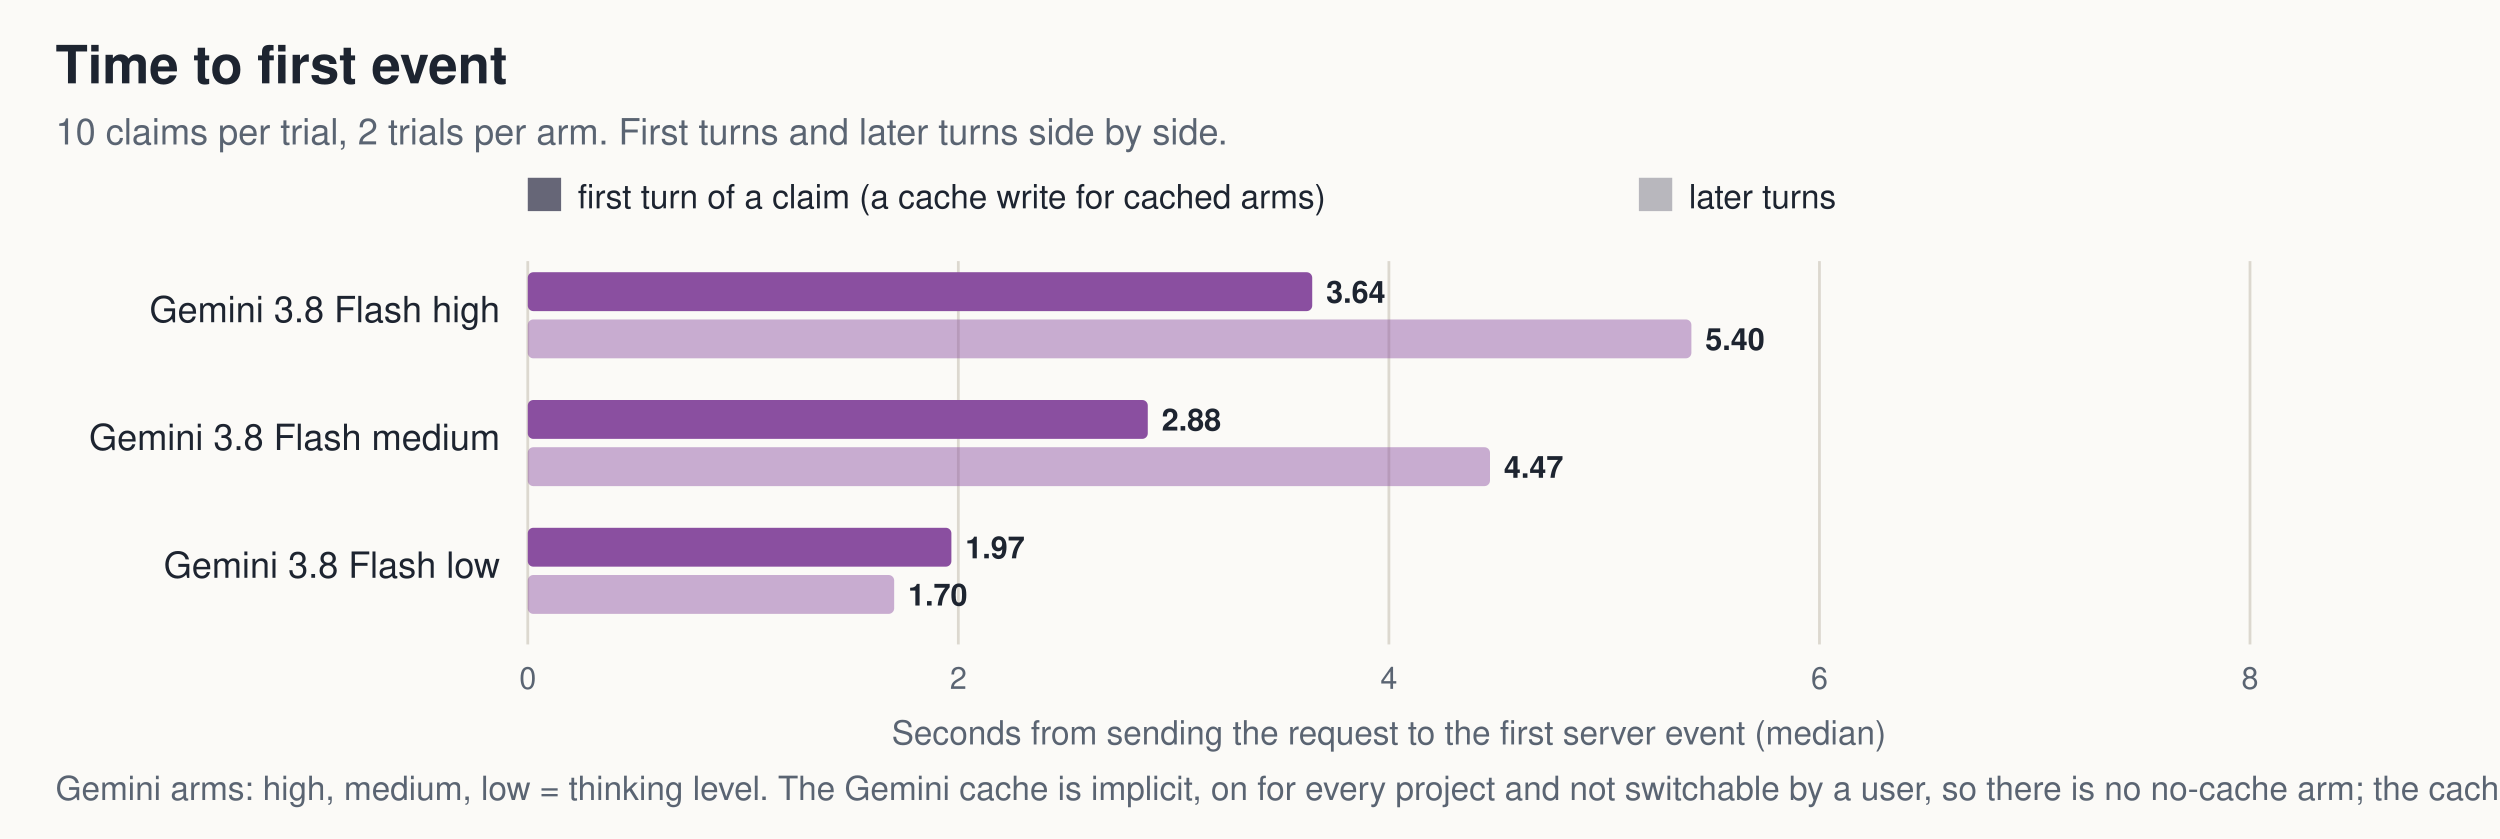
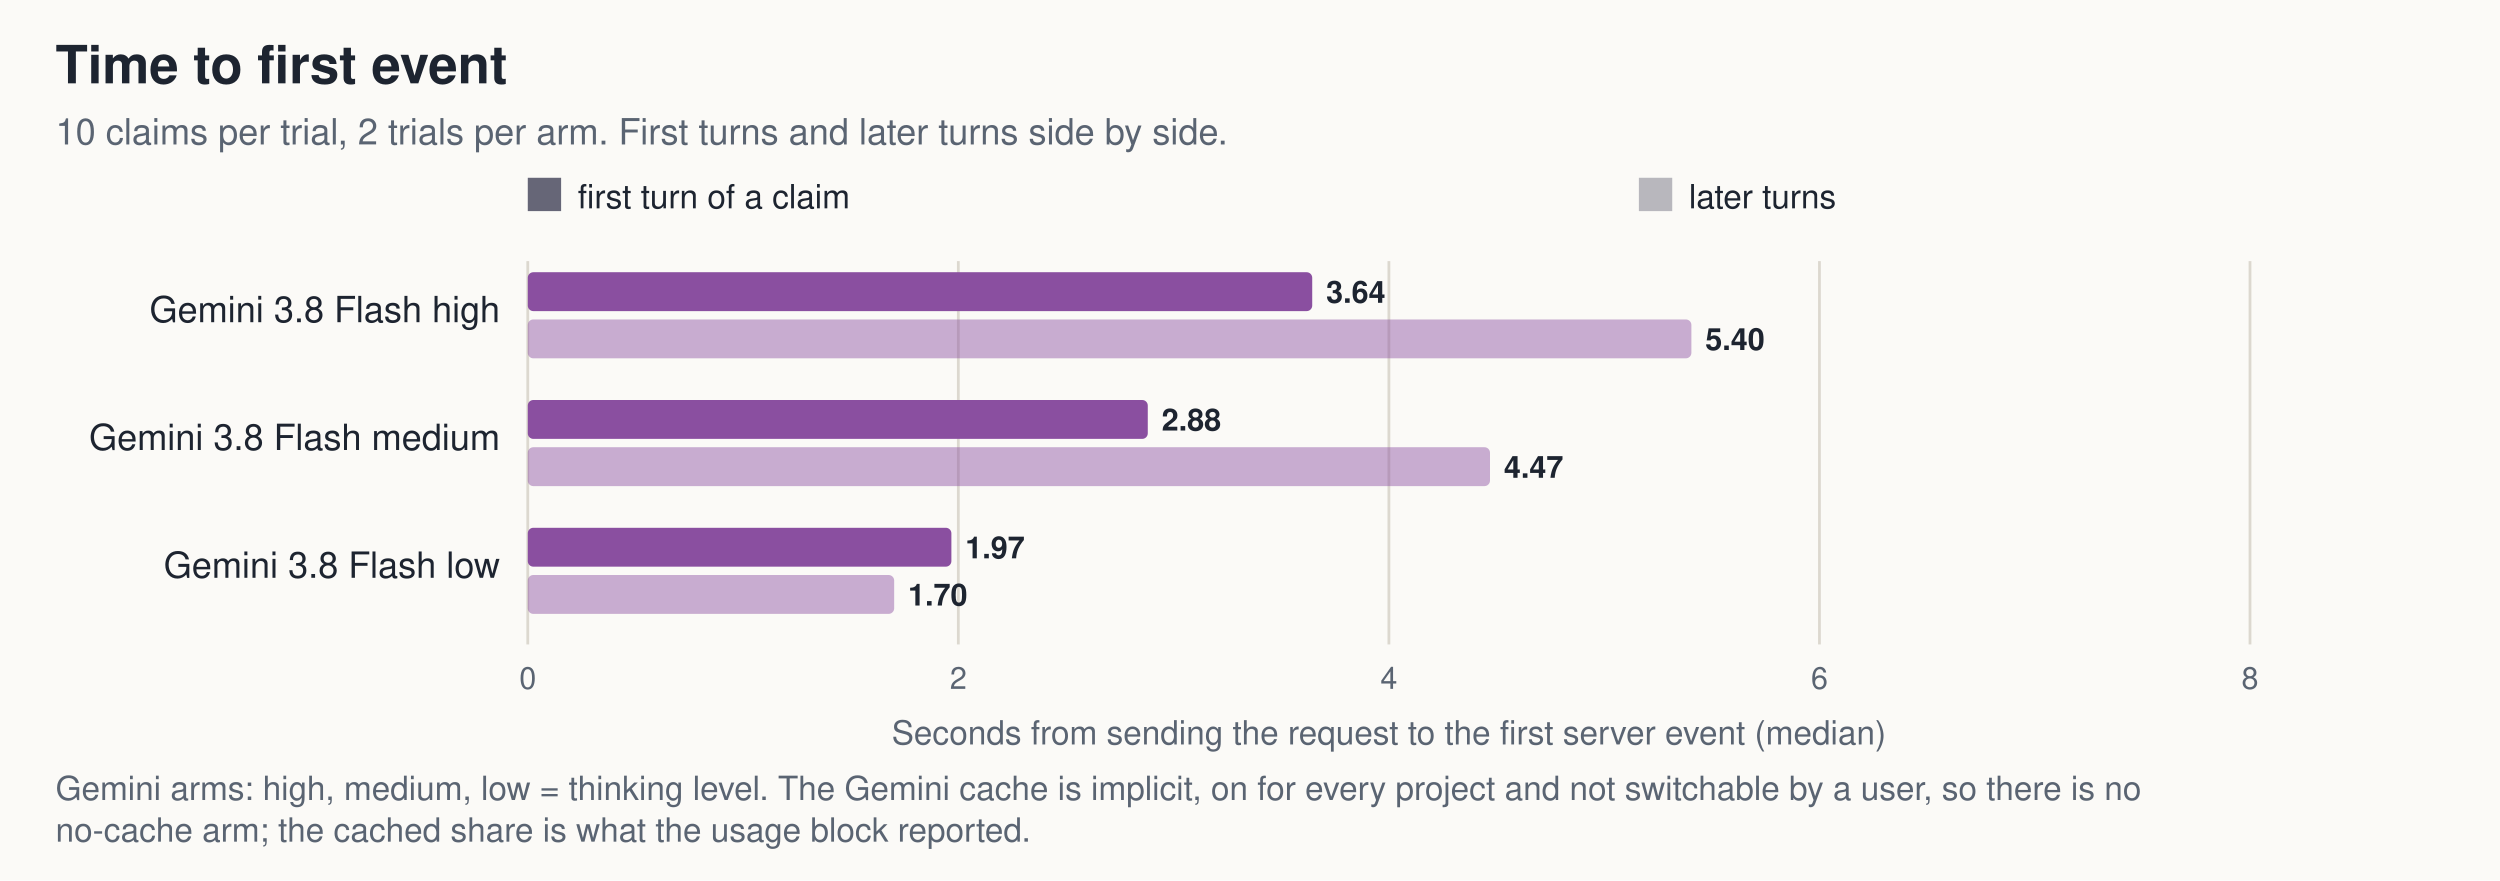
- <svg xmlns="http://www.w3.org/2000/svg" viewBox="0 0 900 302" width="900" height="302" role="img" aria-label="Time to first event">
-   <rect width="900" height="302" fill="#fbfaf7" />
+ <svg xmlns="http://www.w3.org/2000/svg" viewBox="0 0 900 317" width="900" height="317" role="img" aria-label="Time to first event">
+   <rect width="900" height="317" fill="#fbfaf7" />
  <g font-family="system-ui, -apple-system, Helvetica, Arial, sans-serif" fill="#1d2430">
    <text x="20" y="30" font-size="19" font-weight="700">Time to first event</text>
    <text x="20" y="52" font-size="13" fill="#5a6472">10 claims per trial, 2 trials per arm. First turns and later turns side by side.</text>
    <rect x="190" y="64" width="12" height="12" fill="#667" />
-     <text x="208" y="75" font-size="12">first turn of a claim (a cache write for cached arms)</text>
+     <text x="208" y="75" font-size="12">first turn of a claim</text>
    <rect x="590" y="64" width="12" height="12" fill="#667" fill-opacity="0.45" />
    <text x="608" y="75" font-size="12">later turns</text>
    <line x1="190.0" y1="94" x2="190.0" y2="232" stroke="#dcd8cf" stroke-width="1" />
    <text x="190.0" y="248" font-size="11" text-anchor="middle" fill="#5a6472">0</text>
    <line x1="345.0" y1="94" x2="345.0" y2="232" stroke="#dcd8cf" stroke-width="1" />
    <text x="345.0" y="248" font-size="11" text-anchor="middle" fill="#5a6472">2</text>
    <line x1="500.0" y1="94" x2="500.0" y2="232" stroke="#dcd8cf" stroke-width="1" />
    <text x="500.0" y="248" font-size="11" text-anchor="middle" fill="#5a6472">4</text>
    <line x1="655.0" y1="94" x2="655.0" y2="232" stroke="#dcd8cf" stroke-width="1" />
    <text x="655.0" y="248" font-size="11" text-anchor="middle" fill="#5a6472">6</text>
    <line x1="810.0" y1="94" x2="810.0" y2="232" stroke="#dcd8cf" stroke-width="1" />
    <text x="810.0" y="248" font-size="11" text-anchor="middle" fill="#5a6472">8</text>
    <text x="500.0" y="268" font-size="12" text-anchor="middle" fill="#5a6472">Seconds from sending the request to the first server event (median)</text>
    <text x="180" y="116" font-size="13" text-anchor="end">Gemini 3.8 Flash high</text>
    <rect x="190" y="98" width="282.4" height="14" rx="2" fill="#8a4fa0" fill-opacity="1.0" />
    <text x="477.4" y="109" font-size="11" font-weight="600">3.64</text>
    <rect x="190" y="115" width="418.9" height="14" rx="2" fill="#8a4fa0" fill-opacity="0.45" />
    <text x="613.9" y="126" font-size="11" font-weight="600">5.40</text>
    <text x="180" y="162" font-size="13" text-anchor="end">Gemini 3.8 Flash medium</text>
    <rect x="190" y="144" width="223.2" height="14" rx="2" fill="#8a4fa0" fill-opacity="1.0" />
    <text x="418.2" y="155" font-size="11" font-weight="600">2.88</text>
    <rect x="190" y="161" width="346.4" height="14" rx="2" fill="#8a4fa0" fill-opacity="0.45" />
    <text x="541.4" y="172" font-size="11" font-weight="600">4.47</text>
    <text x="180" y="208" font-size="13" text-anchor="end">Gemini 3.8 Flash low</text>
    <rect x="190" y="190" width="152.5" height="14" rx="2" fill="#8a4fa0" fill-opacity="1.0" />
    <text x="347.5" y="201" font-size="11" font-weight="600">1.97</text>
    <rect x="190" y="207" width="131.9" height="14" rx="2" fill="#8a4fa0" fill-opacity="0.45" />
    <text x="326.9" y="218" font-size="11" font-weight="600">1.70</text>
-     <text x="20" y="288" font-size="12" fill="#5a6472">Gemini arms: high, medium, low = thinking level. The Gemini cache is implicit, on for every project and not switchable by a user, so there is no no-cache arm; the cached share is what the usage block reported.</text>
+     <text x="20" y="288" font-size="12" fill="#5a6472">Gemini arms: high, medium, low = thinking level. The Gemini cache is implicit, on for every project and not switchable by a user, so there is no</text>
+     <text x="20" y="303" font-size="12" fill="#5a6472">no-cache arm; the cached share is what the usage block reported.</text>
  </g>
</svg>
